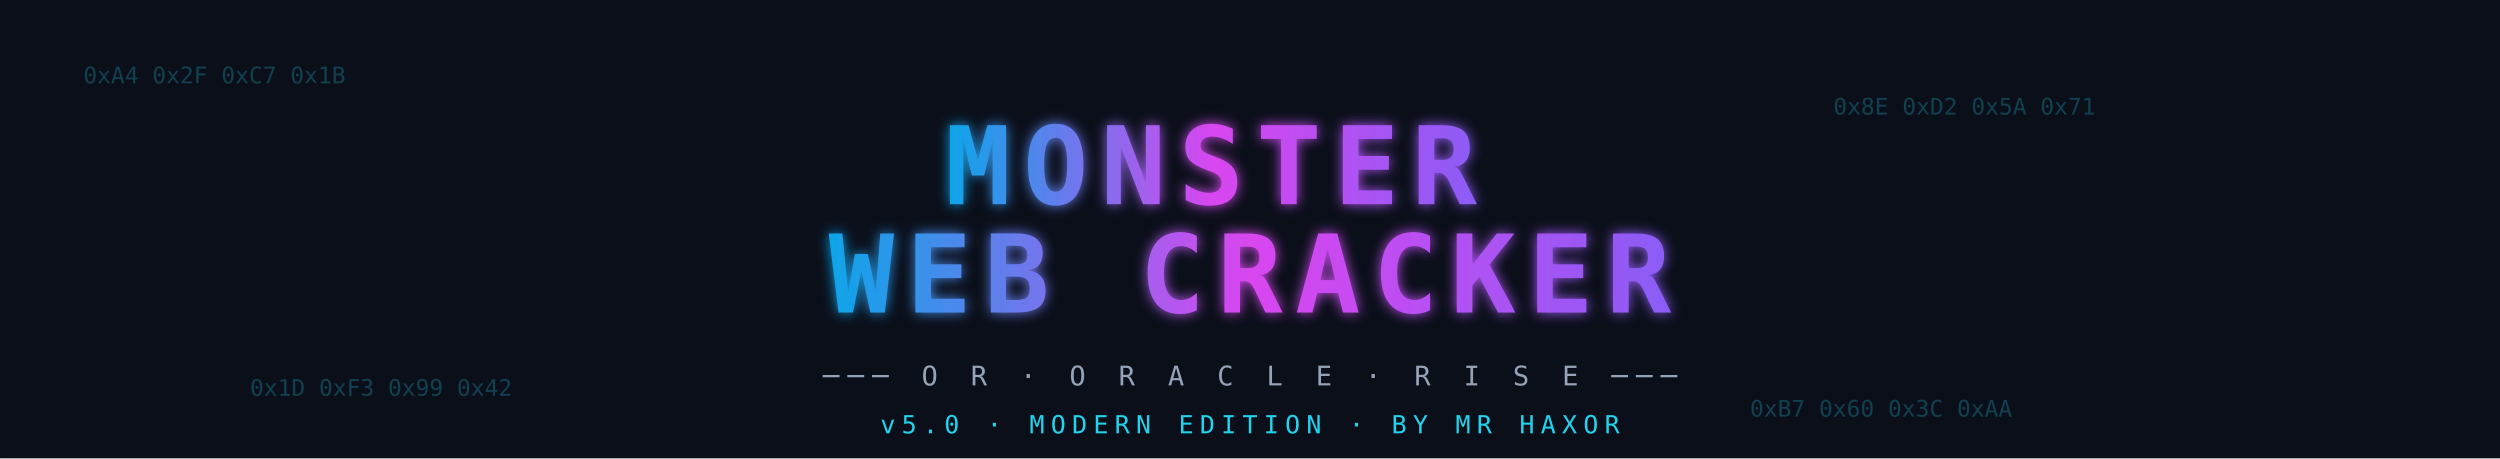
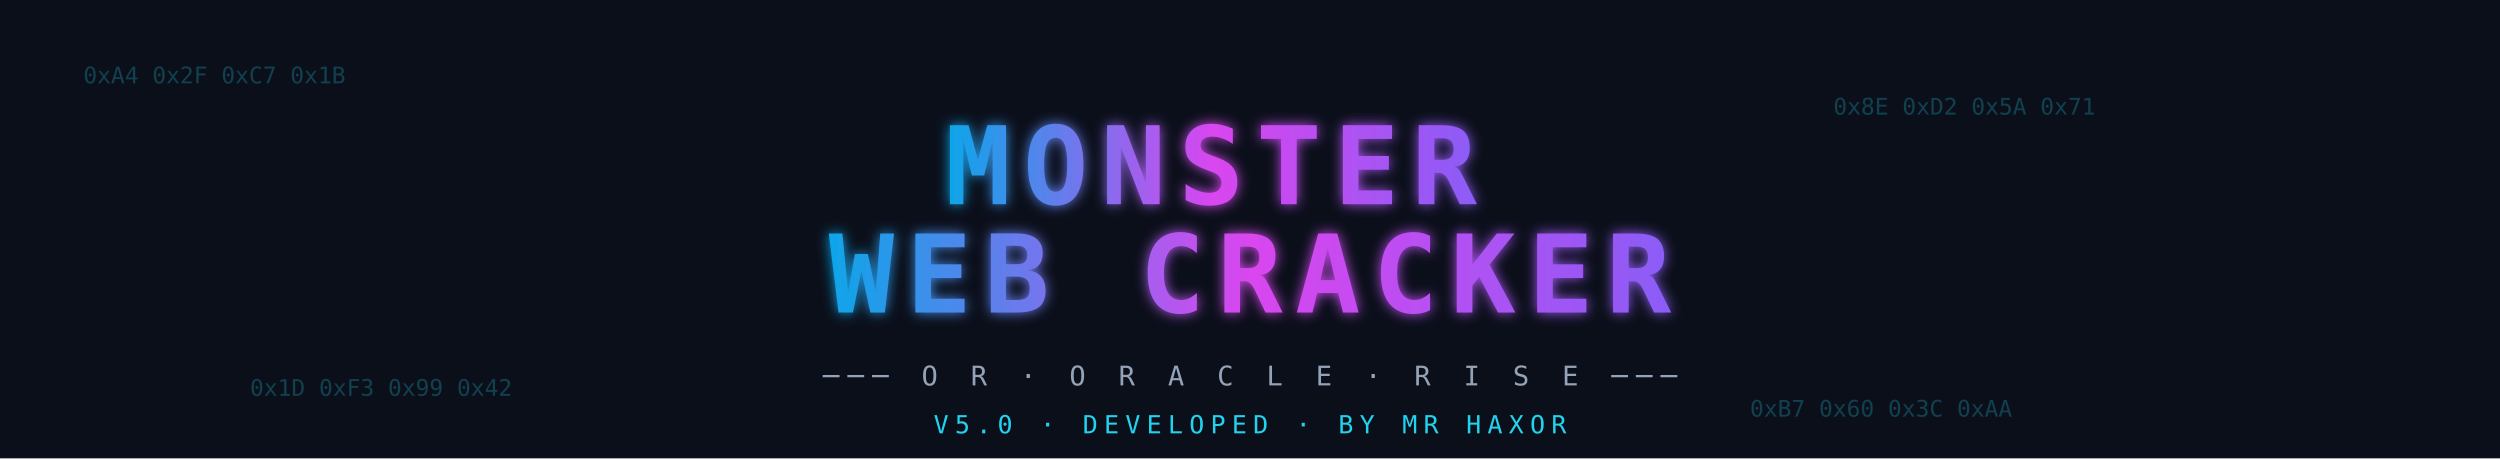
<svg xmlns="http://www.w3.org/2000/svg" viewBox="0 0 1200 220" width="1200" height="220">
  <defs>
    <linearGradient id="grad1" x1="0%" y1="0%" x2="100%" y2="0%">
      <stop offset="0%" stop-color="#0ea5e9">
        <animate attributeName="stop-color" values="#0ea5e9;#d946ef;#8b5cf6;#0ea5e9" dur="8s" repeatCount="indefinite" />
      </stop>
      <stop offset="50%" stop-color="#d946ef">
        <animate attributeName="stop-color" values="#d946ef;#8b5cf6;#0ea5e9;#d946ef" dur="8s" repeatCount="indefinite" />
      </stop>
      <stop offset="100%" stop-color="#8b5cf6">
        <animate attributeName="stop-color" values="#8b5cf6;#0ea5e9;#d946ef;#8b5cf6" dur="8s" repeatCount="indefinite" />
      </stop>
    </linearGradient>
    <linearGradient id="grad2" x1="0%" y1="0%" x2="100%" y2="0%">
      <stop offset="0%" stop-color="#22d3ee" stop-opacity="0.05" />
      <stop offset="50%" stop-color="#22d3ee" stop-opacity="0.35" />
      <stop offset="100%" stop-color="#22d3ee" stop-opacity="0.05" />
    </linearGradient>
    <filter id="glow" x="-50%" y="-50%" width="200%" height="200%">
      <feGaussianBlur stdDeviation="3" result="coloredBlur" />
      <feMerge>
        <feMergeNode in="coloredBlur" />
        <feMergeNode in="SourceGraphic" />
      </feMerge>
    </filter>
  </defs>
  <rect width="1200" height="220" fill="#0b0f1a" />
  <g opacity="0.15">
    <line x1="-200" y1="0" x2="0" y2="220" stroke="url(#grad1)" stroke-width="1">
      <animate attributeName="x1" from="-200" to="1400" dur="6s" repeatCount="indefinite" />
      <animate attributeName="x2" from="0" to="1600" dur="6s" repeatCount="indefinite" />
    </line>
    <line x1="-400" y1="0" x2="-200" y2="220" stroke="url(#grad1)" stroke-width="1">
      <animate attributeName="x1" from="-400" to="1200" dur="8s" repeatCount="indefinite" />
      <animate attributeName="x2" from="-200" to="1400" dur="8s" repeatCount="indefinite" />
    </line>
  </g>
  <g font-family="monospace" font-size="11" fill="#22d3ee" opacity="0.25">
    <text x="40" y="40">0xA4 0x2F 0xC7 0x1B</text>
    <text x="880" y="55">0x8E 0xD2 0x5A 0x71</text>
    <text x="120" y="190">0x1D 0xF3 0x99 0x42</text>
    <text x="840" y="200">0xB7 0x60 0x3C 0xAA</text>
  </g>
  <g filter="url(#glow)">
    <text x="600" y="98" text-anchor="middle" font-family="'JetBrains Mono', 'Fira Code', monospace" font-size="52" font-weight="800" fill="url(#grad1)" letter-spacing="6">
      MONSTER
      <animate attributeName="opacity" values="1;0.75;1" dur="3.5s" repeatCount="indefinite" />
    </text>
    <text x="600" y="150" text-anchor="middle" font-family="'JetBrains Mono', 'Fira Code', monospace" font-size="52" font-weight="800" fill="url(#grad1)" letter-spacing="6">
      WEB CRACKER
    </text>
  </g>
  <text x="600" y="185" text-anchor="middle" font-family="monospace" font-size="13" fill="#94a3b8" letter-spacing="4">
    ───  O R  ·  O R A C L E  ·  R I S E  ───
  </text>
  <text x="600" y="208" text-anchor="middle" font-family="monospace" font-size="12" fill="#22d3ee" letter-spacing="3">
-     v5.0  ·  MODERN EDITION  ·  BY MR HAXOR
+     V5.0  ·  DEVELOPED  ·  BY MR HAXOR
  </text>
  <rect x="-300" y="0" width="200" height="220" fill="url(#grad2)">
    <animate attributeName="x" from="-300" to="1300" dur="5s" repeatCount="indefinite" />
  </rect>
</svg>
